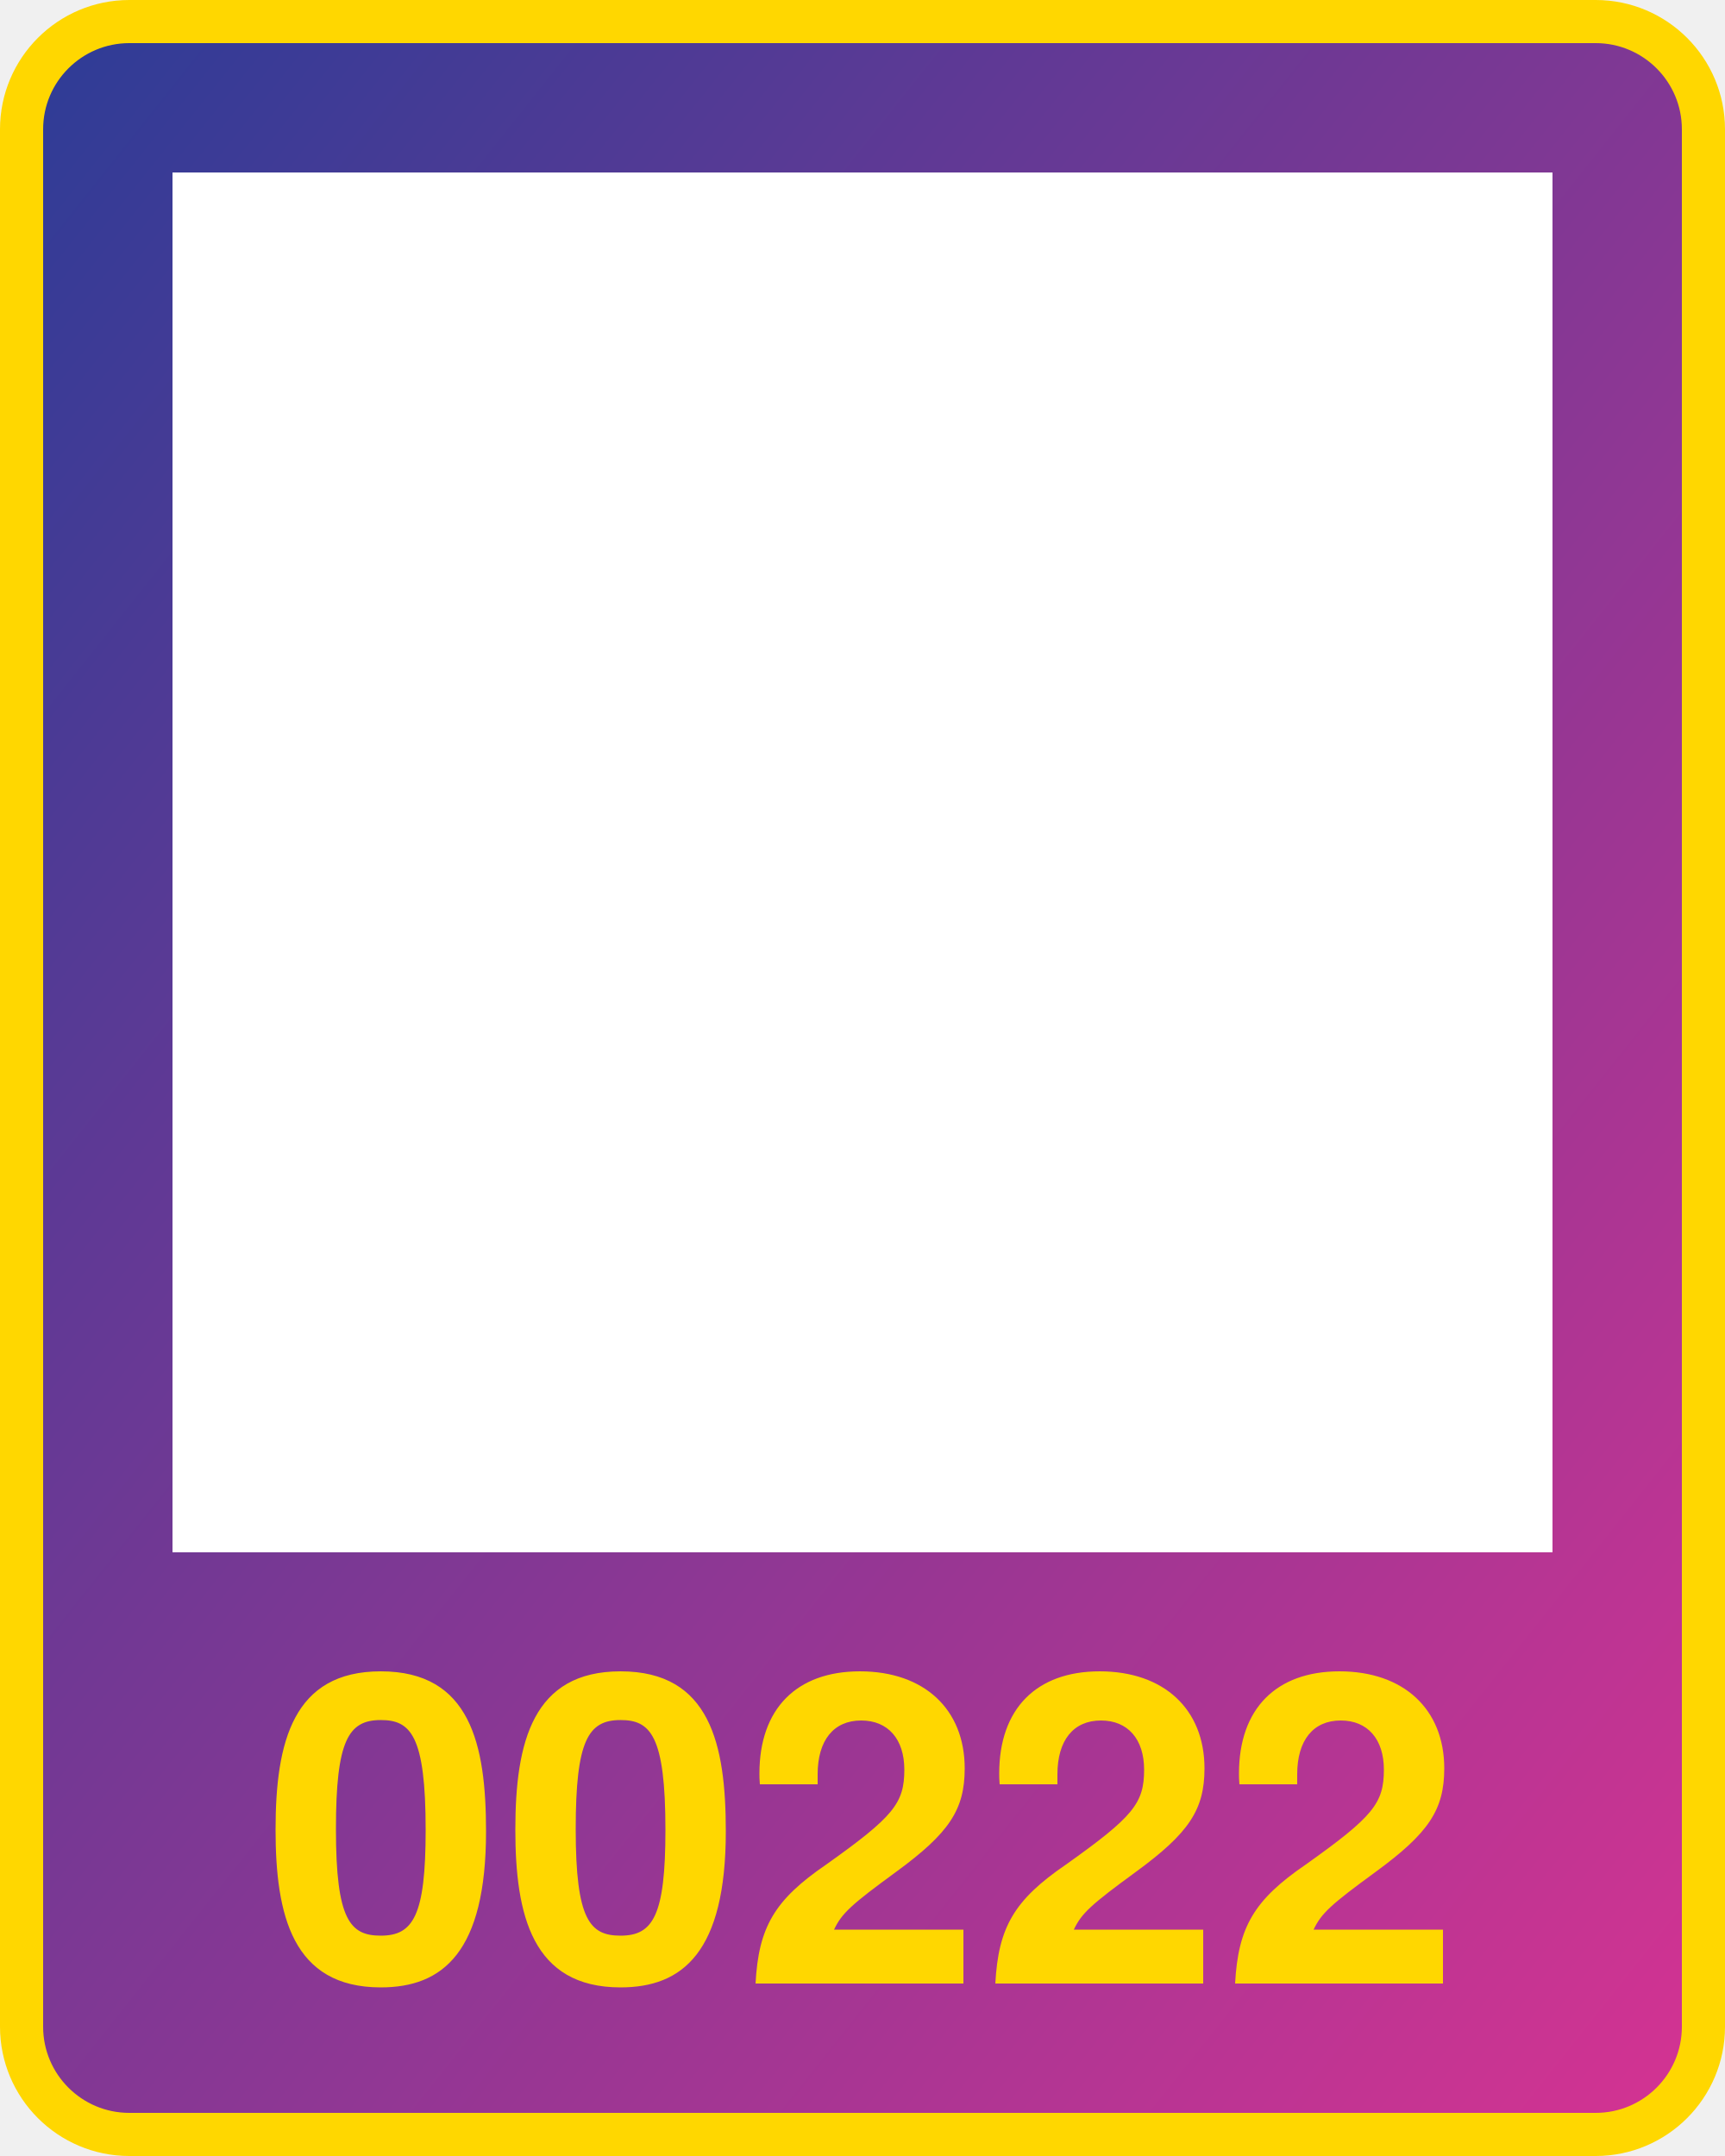
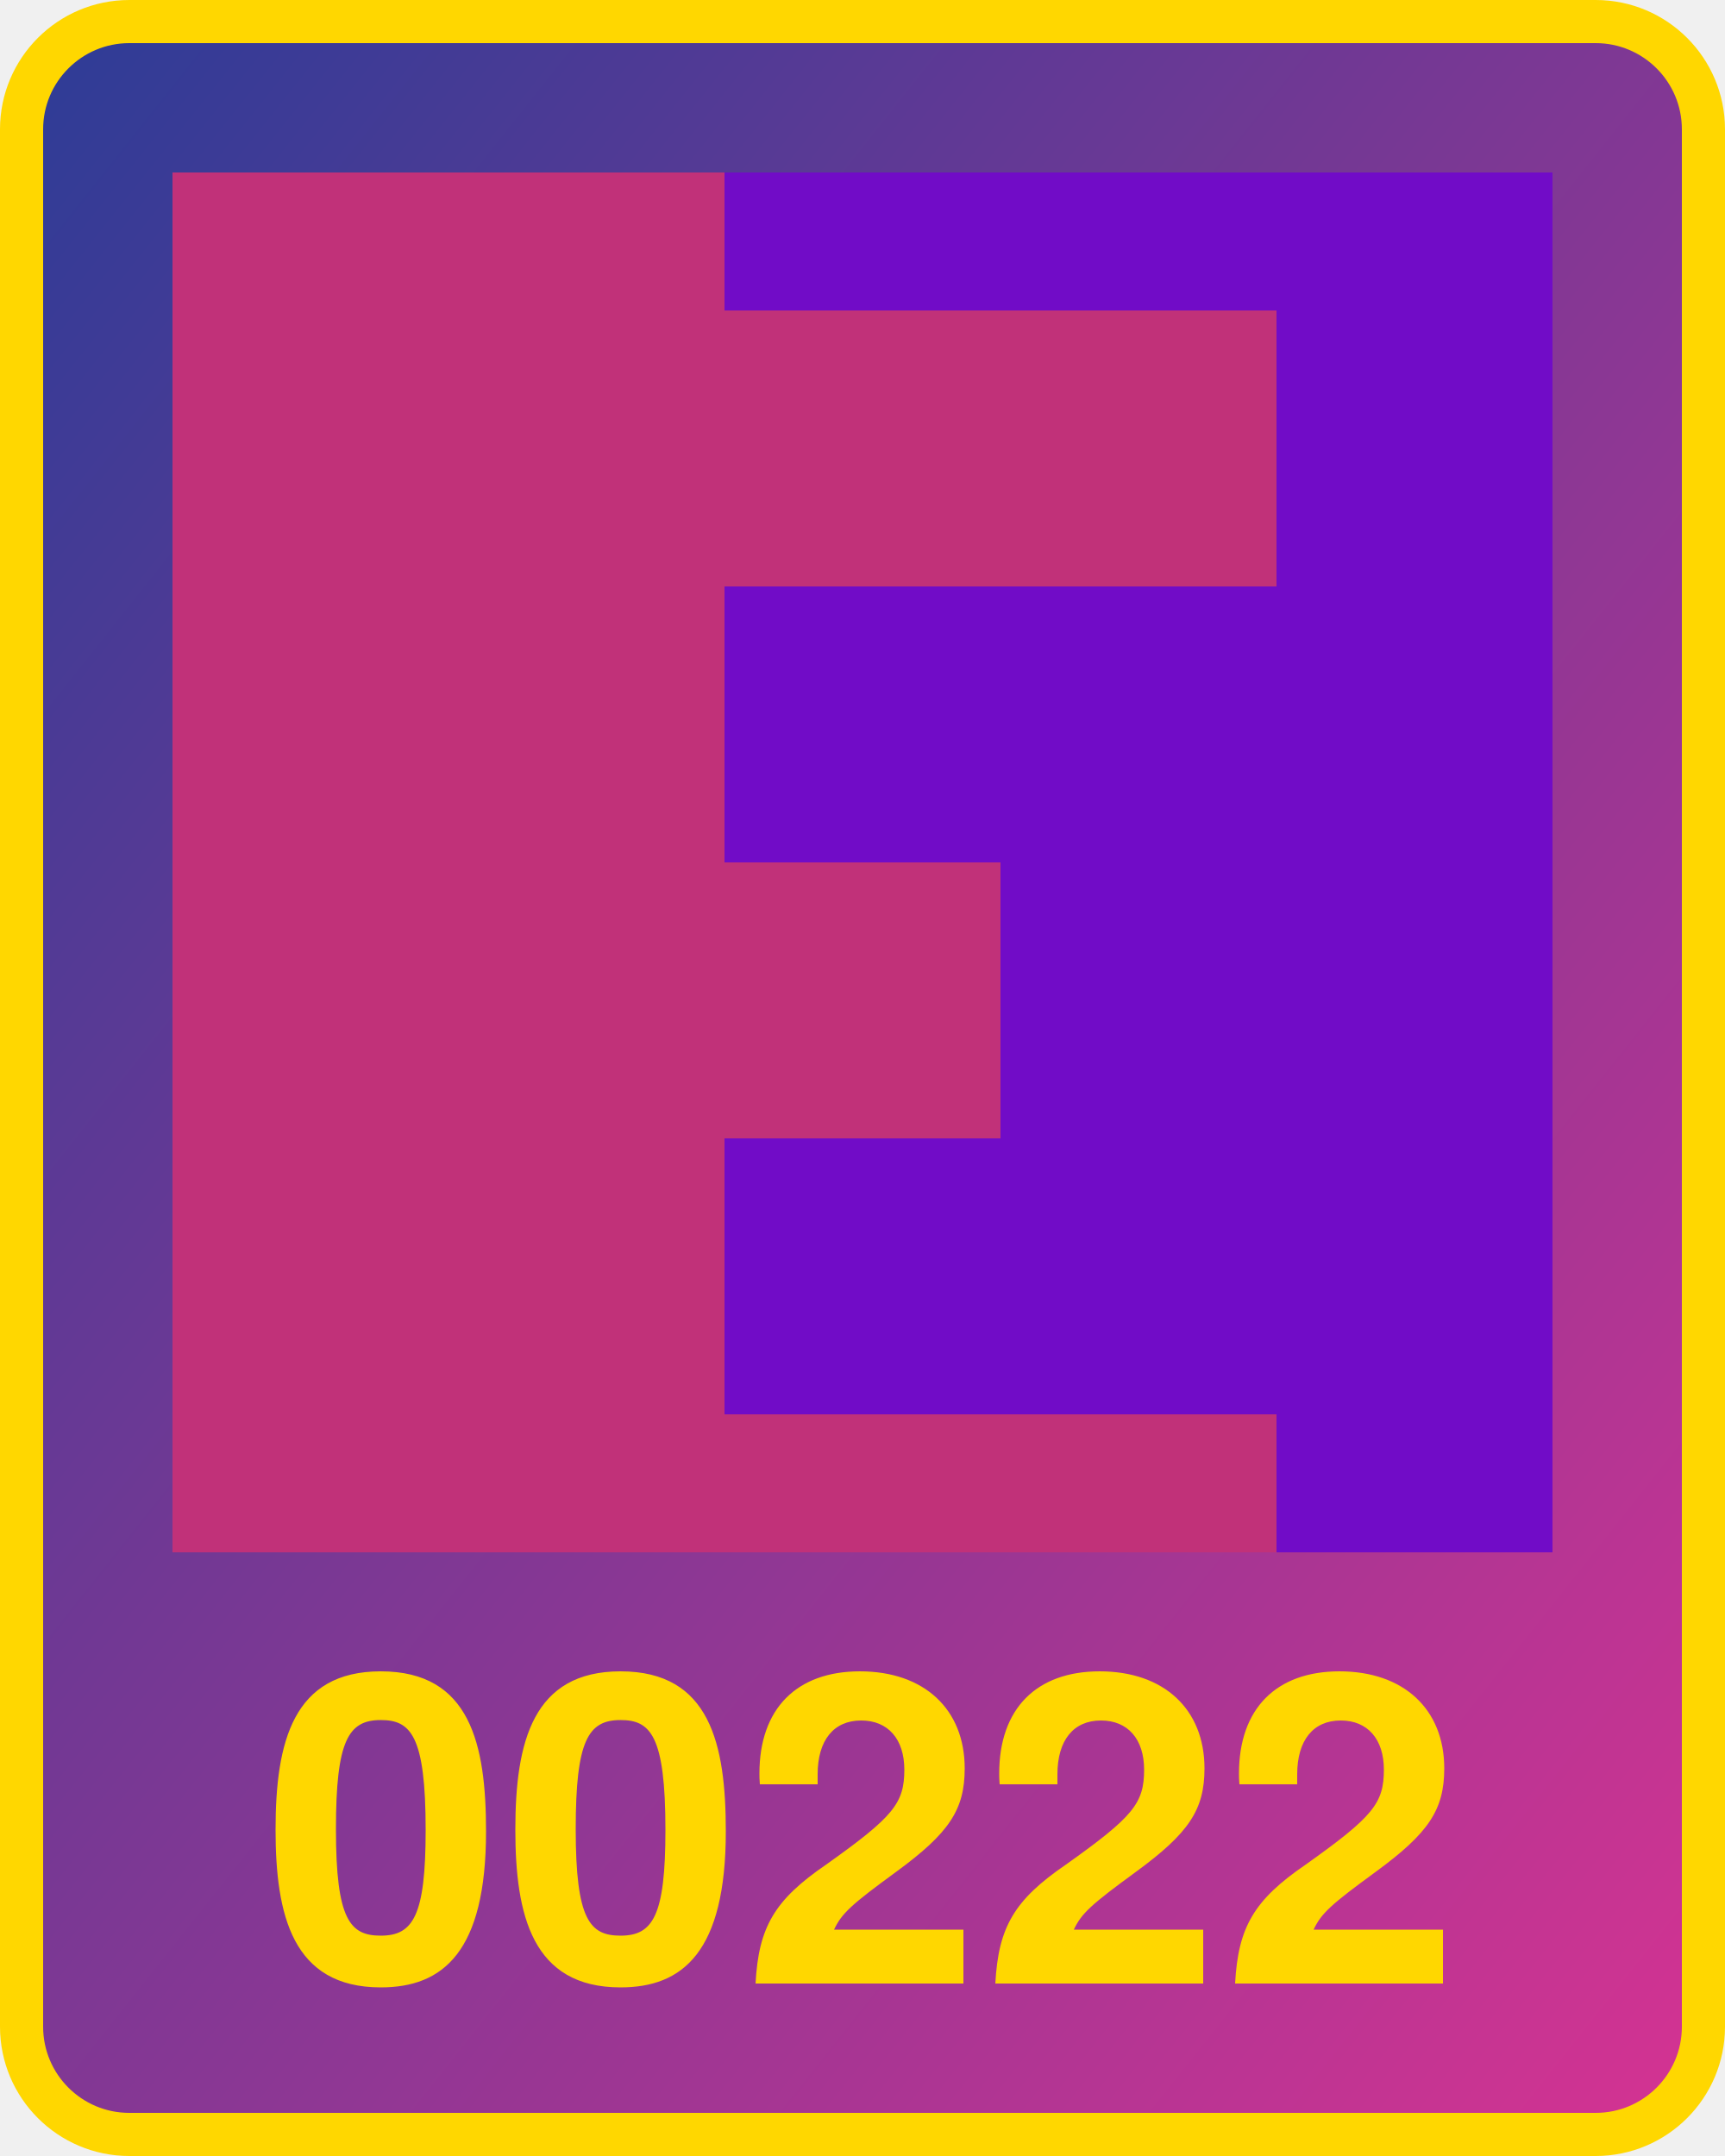
<svg xmlns="http://www.w3.org/2000/svg" width="800" height="1000">
  <defs>
    <linearGradient id="g" x1="0" x2="1" y1="0" y2="1">
      <stop offset="0%" stop-color="#2d3c96" />
      <stop offset="100%" stop-color="#d53392" />
    </linearGradient>
  </defs>
  <rect x="10" y="10" width="780" height="980" fill="url(#g)" rx="50" ry="50" stroke="gold" stroke-width="20" />
  <text x="400" y="920" width="780" text-anchor="middle" style="font:bold 200px 'Helvetica Neue';fill:gold">00222</text>
  <g transform="translate(80 80) scale(64)">
-     <rect x="0" y="0" width="1" height="1" fill="#ffffff" />
-     <rect x="0" y="1" width="1" height="1" fill="#ffffff" />
-     <rect x="0" y="2" width="1" height="1" fill="#ffffff" />
-     <rect x="0" y="3" width="1" height="1" fill="#ffffff" />
-     <rect x="0" y="4" width="1" height="1" fill="#ffffff" />
-     <rect x="0" y="5" width="1" height="1" fill="#ffffff" />
-     <rect x="0" y="6" width="1" height="1" fill="#ffffff" />
-     <rect x="0" y="7" width="1" height="1" fill="#ffffff" />
-     <rect x="0" y="8" width="1" height="1" fill="#ffffff" />
-     <rect x="0" y="9" width="1" height="1" fill="#ffffff" />
-     <rect x="1" y="0" width="1" height="1" fill="#ffffff" />
-     <rect x="1" y="1" width="1" height="1" fill="#ffffff" />
-     <rect x="1" y="2" width="1" height="1" fill="#ffffff" />
-     <rect x="1" y="3" width="1" height="1" fill="#ffffff" />
-     <rect x="1" y="4" width="1" height="1" fill="#ffffff" />
-     <rect x="1" y="5" width="1" height="1" fill="#ffffff" />
-     <rect x="1" y="6" width="1" height="1" fill="#ffffff" />
-     <rect x="1" y="7" width="1" height="1" fill="#ffffff" />
-     <rect x="1" y="8" width="1" height="1" fill="#ffffff" />
-     <rect x="1" y="9" width="1" height="1" fill="#ffffff" />
-     <rect x="2" y="0" width="1" height="1" fill="#ffffff" />
-     <rect x="2" y="1" width="1" height="1" fill="#ffffff" />
-     <rect x="2" y="2" width="1" height="1" fill="#ffffff" />
-     <rect x="2" y="3" width="1" height="1" fill="#ffffff" />
-     <rect x="2" y="4" width="1" height="1" fill="#ffffff" />
-     <rect x="2" y="5" width="1" height="1" fill="#ffffff" />
-     <rect x="2" y="6" width="1" height="1" fill="#ffffff" />
-     <rect x="2" y="7" width="1" height="1" fill="#ffffff" />
-     <rect x="2" y="8" width="1" height="1" fill="#ffffff" />
-     <rect x="2" y="9" width="1" height="1" fill="#ffffff" />
-     <rect x="3" y="0" width="1" height="1" fill="#ffffff" />
-     <rect x="3" y="1" width="1" height="1" fill="#ffffff" />
-     <rect x="3" y="2" width="1" height="1" fill="#ffffff" />
-     <rect x="3" y="3" width="1" height="1" fill="#ffffff" />
-     <rect x="3" y="4" width="1" height="1" fill="#ffffff" />
-     <rect x="3" y="5" width="1" height="1" fill="#ffffff" />
-     <rect x="3" y="6" width="1" height="1" fill="#ffffff" />
-     <rect x="3" y="7" width="1" height="1" fill="#ffffff" />
-     <rect x="3" y="8" width="1" height="1" fill="#ffffff" />
-     <rect x="3" y="9" width="1" height="1" fill="#ffffff" />
-     <rect x="4" y="0" width="1" height="1" fill="#ffffff" />
-     <rect x="4" y="1" width="1" height="1" fill="#ffffff" />
-     <rect x="4" y="2" width="1" height="1" fill="#ffffff" />
-     <rect x="4" y="3" width="1" height="1" fill="#ffffff" />
-     <rect x="4" y="4" width="1" height="1" fill="#ffffff" />
-     <rect x="4" y="5" width="1" height="1" fill="#ffffff" />
-     <rect x="4" y="6" width="1" height="1" fill="#ffffff" />
-     <rect x="4" y="7" width="1" height="1" fill="#ffffff" />
-     <rect x="4" y="8" width="1" height="1" fill="#ffffff" />
-     <rect x="4" y="9" width="1" height="1" fill="#ffffff" />
-     <rect x="5" y="0" width="1" height="1" fill="#ffffff" />
-     <rect x="5" y="1" width="1" height="1" fill="#ffffff" />
-     <rect x="5" y="2" width="1" height="1" fill="#ffffff" />
-     <rect x="5" y="3" width="1" height="1" fill="#ffffff" />
-     <rect x="5" y="4" width="1" height="1" fill="#ffffff" />
-     <rect x="5" y="5" width="1" height="1" fill="#ffffff" />
-     <rect x="5" y="6" width="1" height="1" fill="#ffffff" />
-     <rect x="5" y="7" width="1" height="1" fill="#ffffff" />
-     <rect x="5" y="8" width="1" height="1" fill="#ffffff" />
-     <rect x="5" y="9" width="1" height="1" fill="#ffffff" />
-     <rect x="6" y="0" width="1" height="1" fill="#ffffff" />
-     <rect x="6" y="1" width="1" height="1" fill="#ffffff" />
-     <rect x="6" y="2" width="1" height="1" fill="#ffffff" />
-     <rect x="6" y="3" width="1" height="1" fill="#ffffff" />
-     <rect x="6" y="4" width="1" height="1" fill="#ffffff" />
-     <rect x="6" y="5" width="1" height="1" fill="#ffffff" />
-     <rect x="6" y="6" width="1" height="1" fill="#ffffff" />
-     <rect x="6" y="7" width="1" height="1" fill="#ffffff" />
-     <rect x="6" y="8" width="1" height="1" fill="#ffffff" />
-     <rect x="6" y="9" width="1" height="1" fill="#ffffff" />
-     <rect x="7" y="0" width="1" height="1" fill="#ffffff" />
-     <rect x="7" y="1" width="1" height="1" fill="#ffffff" />
-     <rect x="7" y="2" width="1" height="1" fill="#ffffff" />
-     <rect x="7" y="3" width="1" height="1" fill="#ffffff" />
-     <rect x="7" y="4" width="1" height="1" fill="#ffffff" />
-     <rect x="7" y="5" width="1" height="1" fill="#ffffff" />
-     <rect x="7" y="6" width="1" height="1" fill="#ffffff" />
-     <rect x="7" y="7" width="1" height="1" fill="#ffffff" />
-     <rect x="7" y="8" width="1" height="1" fill="#ffffff" />
-     <rect x="7" y="9" width="1" height="1" fill="#ffffff" />
-     <rect x="8" y="0" width="1" height="1" fill="#ffffff" />
-     <rect x="8" y="1" width="1" height="1" fill="#ffffff" />
-     <rect x="8" y="2" width="1" height="1" fill="#ffffff" />
-     <rect x="8" y="3" width="1" height="1" fill="#ffffff" />
-     <rect x="8" y="4" width="1" height="1" fill="#ffffff" />
-     <rect x="8" y="5" width="1" height="1" fill="#ffffff" />
-     <rect x="8" y="6" width="1" height="1" fill="#ffffff" />
-     <rect x="8" y="7" width="1" height="1" fill="#ffffff" />
-     <rect x="8" y="8" width="1" height="1" fill="#ffffff" />
-     <rect x="8" y="9" width="1" height="1" fill="#ffffff" />
-     <rect x="9" y="0" width="1" height="1" fill="#ffffff" />
-     <rect x="9" y="1" width="1" height="1" fill="#ffffff" />
-     <rect x="9" y="2" width="1" height="1" fill="#ffffff" />
-     <rect x="9" y="3" width="1" height="1" fill="#ffffff" />
-     <rect x="9" y="4" width="1" height="1" fill="#ffffff" />
-     <rect x="9" y="5" width="1" height="1" fill="#ffffff" />
-     <rect x="9" y="6" width="1" height="1" fill="#ffffff" />
-     <rect x="9" y="7" width="1" height="1" fill="#ffffff" />
-     <rect x="9" y="8" width="1" height="1" fill="#ffffff" />
-     <rect x="9" y="9" width="1" height="1" fill="#ffffff" />
+     <rect x="0" y="0" width="1" height="1" fill="#c13179" />
+     <rect x="0" y="1" width="1" height="1" fill="#c13179" />
+     <rect x="0" y="2" width="1" height="1" fill="#c13179" />
+     <rect x="0" y="3" width="1" height="1" fill="#c13179" />
+     <rect x="0" y="4" width="1" height="1" fill="#c13179" />
+     <rect x="0" y="5" width="1" height="1" fill="#c13179" />
+     <rect x="0" y="6" width="1" height="1" fill="#c13179" />
+     <rect x="0" y="7" width="1" height="1" fill="#c13179" />
+     <rect x="0" y="8" width="1" height="1" fill="#c13179" />
+     <rect x="0" y="9" width="1" height="1" fill="#c13179" />
+     <rect x="1" y="0" width="1" height="1" fill="#c13179" />
+     <rect x="1" y="1" width="1" height="1" fill="#c13179" />
+     <rect x="1" y="2" width="1" height="1" fill="#c13179" />
+     <rect x="1" y="3" width="1" height="1" fill="#c13179" />
+     <rect x="1" y="4" width="1" height="1" fill="#c13179" />
+     <rect x="1" y="5" width="1" height="1" fill="#c13179" />
+     <rect x="1" y="6" width="1" height="1" fill="#c13179" />
+     <rect x="1" y="7" width="1" height="1" fill="#c13179" />
+     <rect x="1" y="8" width="1" height="1" fill="#c13179" />
+     <rect x="1" y="9" width="1" height="1" fill="#c13179" />
+     <rect x="2" y="0" width="1" height="1" fill="#c13179" />
+     <rect x="2" y="1" width="1" height="1" fill="#c13179" />
+     <rect x="2" y="2" width="1" height="1" fill="#c13179" />
+     <rect x="2" y="3" width="1" height="1" fill="#c13179" />
+     <rect x="2" y="4" width="1" height="1" fill="#c13179" />
+     <rect x="2" y="5" width="1" height="1" fill="#c13179" />
+     <rect x="2" y="6" width="1" height="1" fill="#c13179" />
+     <rect x="2" y="7" width="1" height="1" fill="#c13179" />
+     <rect x="2" y="8" width="1" height="1" fill="#c13179" />
+     <rect x="2" y="9" width="1" height="1" fill="#c13179" />
+     <rect x="3" y="0" width="1" height="1" fill="#c13179" />
+     <rect x="3" y="1" width="1" height="1" fill="#c13179" />
+     <rect x="3" y="2" width="1" height="1" fill="#c13179" />
+     <rect x="3" y="3" width="1" height="1" fill="#c13179" />
+     <rect x="3" y="4" width="1" height="1" fill="#c13179" />
+     <rect x="3" y="5" width="1" height="1" fill="#c13179" />
+     <rect x="3" y="6" width="1" height="1" fill="#c13179" />
+     <rect x="3" y="7" width="1" height="1" fill="#c13179" />
+     <rect x="3" y="8" width="1" height="1" fill="#c13179" />
+     <rect x="3" y="9" width="1" height="1" fill="#c13179" />
+     <rect x="4" y="0" width="1" height="1" fill="#710cc7" />
+     <rect x="4" y="1" width="1" height="1" fill="#c13179" />
+     <rect x="4" y="2" width="1" height="1" fill="#c13179" />
+     <rect x="4" y="3" width="1" height="1" fill="#710cc7" />
+     <rect x="4" y="4" width="1" height="1" fill="#710cc7" />
+     <rect x="4" y="5" width="1" height="1" fill="#c13179" />
+     <rect x="4" y="6" width="1" height="1" fill="#c13179" />
+     <rect x="4" y="7" width="1" height="1" fill="#710cc7" />
+     <rect x="4" y="8" width="1" height="1" fill="#710cc7" />
+     <rect x="4" y="9" width="1" height="1" fill="#c13179" />
+     <rect x="5" y="0" width="1" height="1" fill="#710cc7" />
+     <rect x="5" y="1" width="1" height="1" fill="#c13179" />
+     <rect x="5" y="2" width="1" height="1" fill="#c13179" />
+     <rect x="5" y="3" width="1" height="1" fill="#710cc7" />
+     <rect x="5" y="4" width="1" height="1" fill="#710cc7" />
+     <rect x="5" y="5" width="1" height="1" fill="#c13179" />
+     <rect x="5" y="6" width="1" height="1" fill="#c13179" />
+     <rect x="5" y="7" width="1" height="1" fill="#710cc7" />
+     <rect x="5" y="8" width="1" height="1" fill="#710cc7" />
+     <rect x="5" y="9" width="1" height="1" fill="#c13179" />
+     <rect x="6" y="0" width="1" height="1" fill="#710cc7" />
+     <rect x="6" y="1" width="1" height="1" fill="#c13179" />
+     <rect x="6" y="2" width="1" height="1" fill="#c13179" />
+     <rect x="6" y="3" width="1" height="1" fill="#710cc7" />
+     <rect x="6" y="4" width="1" height="1" fill="#710cc7" />
+     <rect x="6" y="5" width="1" height="1" fill="#710cc7" />
+     <rect x="6" y="6" width="1" height="1" fill="#710cc7" />
+     <rect x="6" y="7" width="1" height="1" fill="#710cc7" />
+     <rect x="6" y="8" width="1" height="1" fill="#710cc7" />
+     <rect x="6" y="9" width="1" height="1" fill="#c13179" />
+     <rect x="7" y="0" width="1" height="1" fill="#710cc7" />
+     <rect x="7" y="1" width="1" height="1" fill="#c13179" />
+     <rect x="7" y="2" width="1" height="1" fill="#c13179" />
+     <rect x="7" y="3" width="1" height="1" fill="#710cc7" />
+     <rect x="7" y="4" width="1" height="1" fill="#710cc7" />
+     <rect x="7" y="5" width="1" height="1" fill="#710cc7" />
+     <rect x="7" y="6" width="1" height="1" fill="#710cc7" />
+     <rect x="7" y="7" width="1" height="1" fill="#710cc7" />
+     <rect x="7" y="8" width="1" height="1" fill="#710cc7" />
+     <rect x="7" y="9" width="1" height="1" fill="#c13179" />
+     <rect x="8" y="0" width="1" height="1" fill="#710cc7" />
+     <rect x="8" y="1" width="1" height="1" fill="#710cc7" />
+     <rect x="8" y="2" width="1" height="1" fill="#710cc7" />
+     <rect x="8" y="3" width="1" height="1" fill="#710cc7" />
+     <rect x="8" y="4" width="1" height="1" fill="#710cc7" />
+     <rect x="8" y="5" width="1" height="1" fill="#710cc7" />
+     <rect x="8" y="6" width="1" height="1" fill="#710cc7" />
+     <rect x="8" y="7" width="1" height="1" fill="#710cc7" />
+     <rect x="8" y="8" width="1" height="1" fill="#710cc7" />
+     <rect x="8" y="9" width="1" height="1" fill="#710cc7" />
+     <rect x="9" y="0" width="1" height="1" fill="#710cc7" />
+     <rect x="9" y="1" width="1" height="1" fill="#710cc7" />
+     <rect x="9" y="2" width="1" height="1" fill="#710cc7" />
+     <rect x="9" y="3" width="1" height="1" fill="#710cc7" />
+     <rect x="9" y="4" width="1" height="1" fill="#710cc7" />
+     <rect x="9" y="5" width="1" height="1" fill="#710cc7" />
+     <rect x="9" y="6" width="1" height="1" fill="#710cc7" />
+     <rect x="9" y="7" width="1" height="1" fill="#710cc7" />
+     <rect x="9" y="8" width="1" height="1" fill="#710cc7" />
+     <rect x="9" y="9" width="1" height="1" fill="#710cc7" />
  </g>
</svg>
